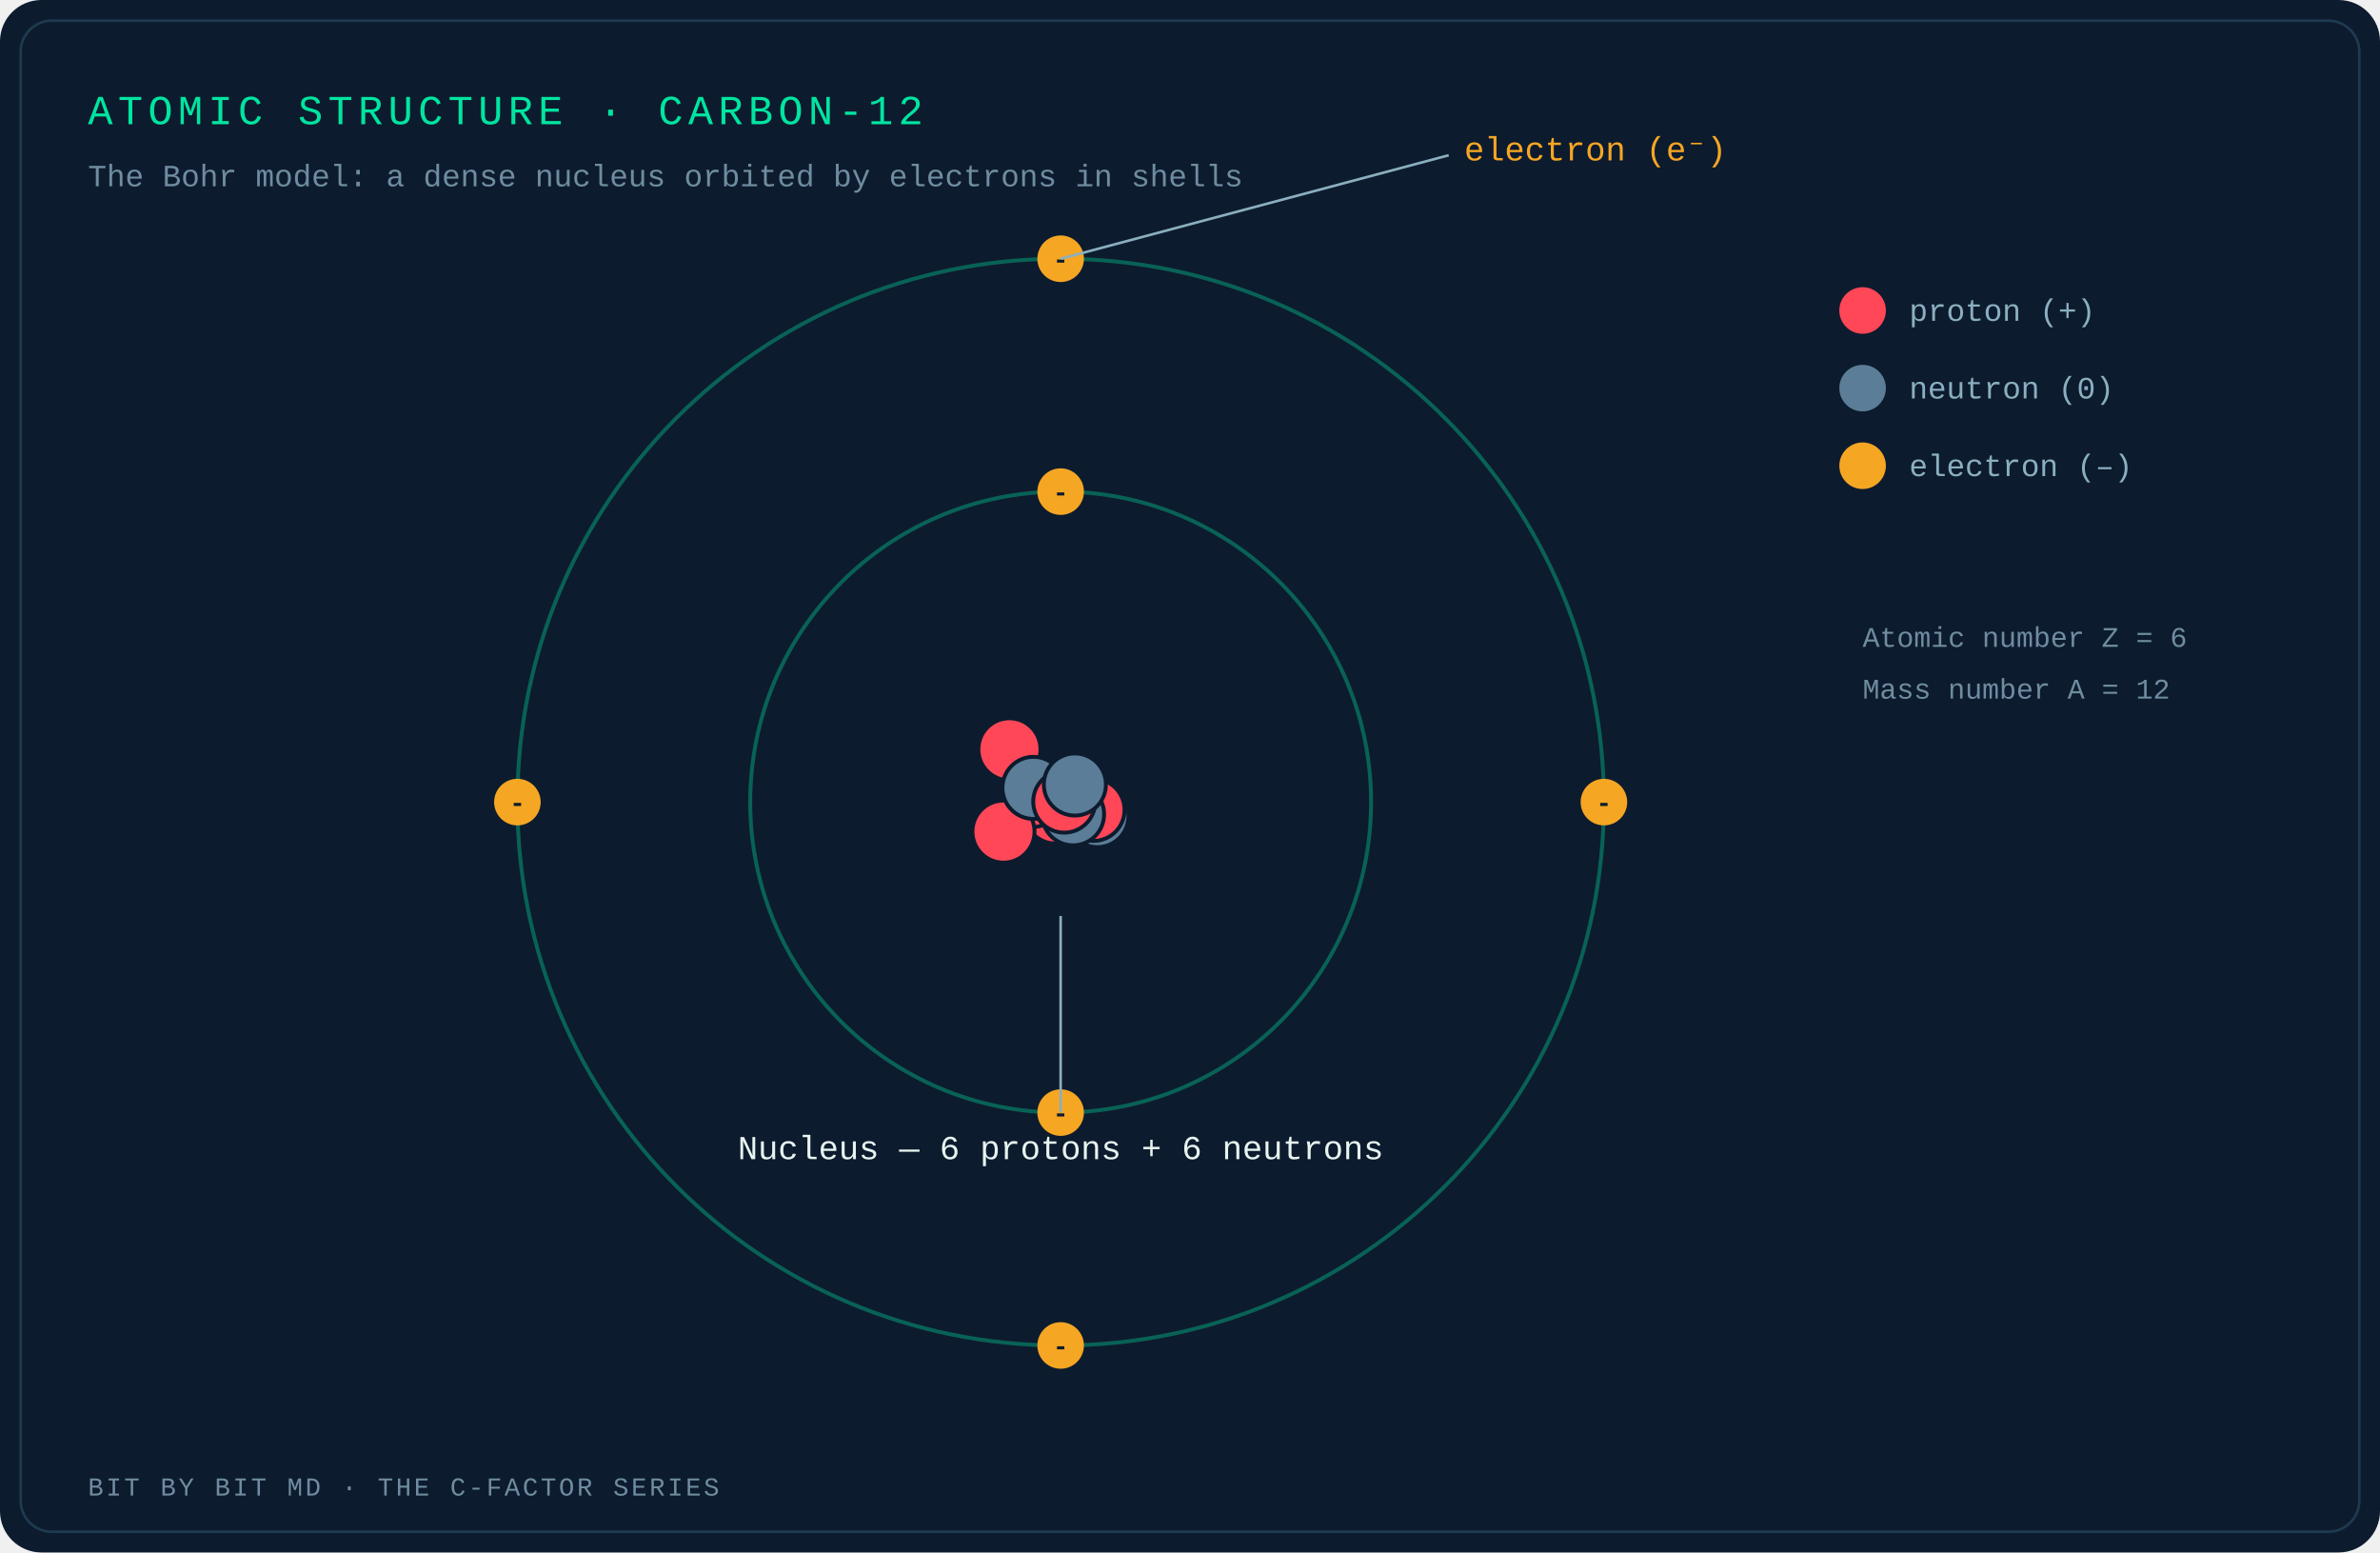
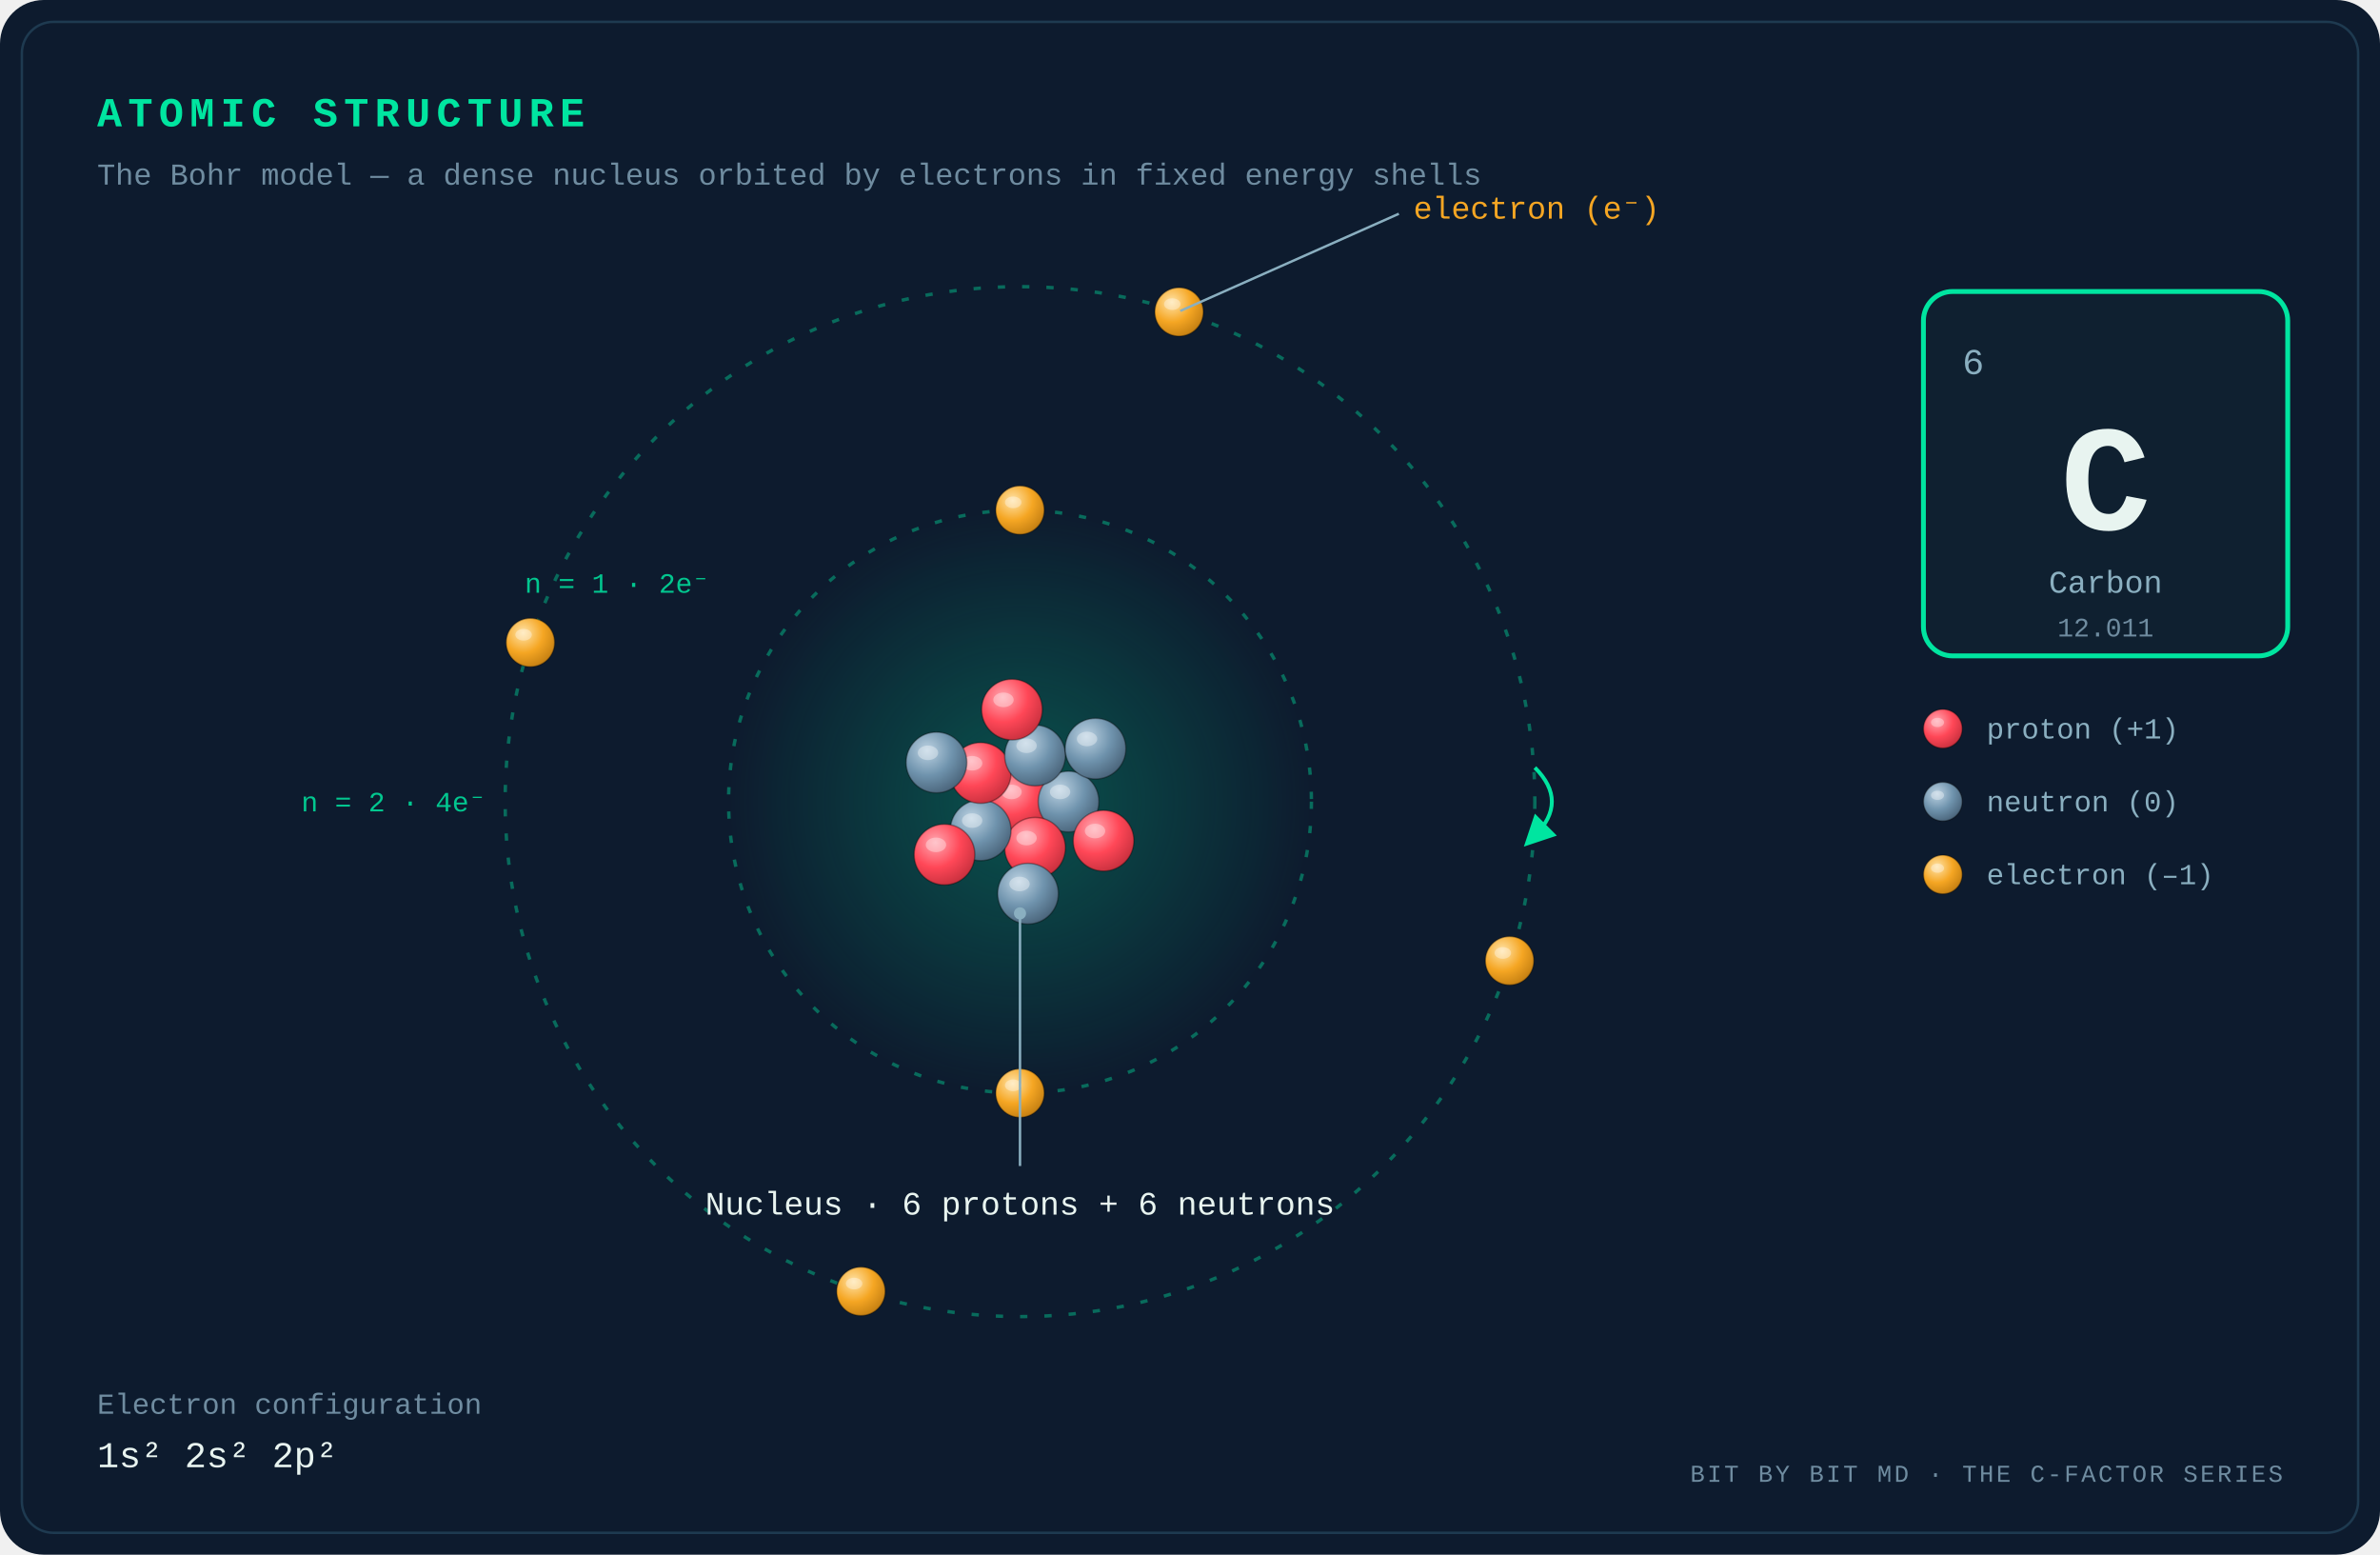
- <svg xmlns="http://www.w3.org/2000/svg" width="920" height="600" viewBox="0 0 920 600" font-family="Courier New, monospace">
-   <rect width="920" height="600" rx="16" fill="#0D1B2E" />
-   <rect x="8" y="8" width="904" height="584" rx="12" fill="none" stroke="#1E3A50" />
-   <text x="34" y="48" fill="#00E5A0" font-size="16" letter-spacing="2">ATOMIC STRUCTURE · CARBON-12</text>
-   <text x="34" y="72" fill="#6F8CA0" font-size="12">The Bohr model: a dense nucleus orbited by electrons in shells</text>
-   <circle cx="410" cy="310" r="120" fill="none" stroke="#00E5A0" stroke-opacity=".35" stroke-width="1.5" />
-   <circle cx="410.0" cy="190.0" r="9" fill="#F5A623" />
-   <text x="410.0" y="193.5" fill="#0D1B2E" font-size="10" text-anchor="middle" font-weight="bold">-</text>
-   <circle cx="410.0" cy="430.0" r="9" fill="#F5A623" />
-   <text x="410.0" y="433.5" fill="#0D1B2E" font-size="10" text-anchor="middle" font-weight="bold">-</text>
-   <circle cx="410" cy="310" r="210" fill="none" stroke="#00E5A0" stroke-opacity=".35" stroke-width="1.5" />
-   <circle cx="410.0" cy="100.0" r="9" fill="#F5A623" />
-   <text x="410.0" y="103.5" fill="#0D1B2E" font-size="10" text-anchor="middle" font-weight="bold">-</text>
-   <circle cx="620.0" cy="310.0" r="9" fill="#F5A623" />
-   <text x="620.0" y="313.5" fill="#0D1B2E" font-size="10" text-anchor="middle" font-weight="bold">-</text>
-   <circle cx="410.0" cy="520.0" r="9" fill="#F5A623" />
-   <text x="410.0" y="523.5" fill="#0D1B2E" font-size="10" text-anchor="middle" font-weight="bold">-</text>
-   <circle cx="200.0" cy="310.0" r="9" fill="#F5A623" />
-   <text x="200.0" y="313.5" fill="#0D1B2E" font-size="10" text-anchor="middle" font-weight="bold">-</text>
-   <circle cx="408.0" cy="314.0" r="12" fill="#FF4757" stroke="#0D1B2E" stroke-width="1.5" />
-   <circle cx="408.7" cy="308.2" r="12" fill="#5b7d97" stroke="#0D1B2E" stroke-width="1.5" />
-   <circle cx="399.3" cy="307.6" r="12" fill="#FF4757" stroke="#0D1B2E" stroke-width="1.5" />
-   <circle cx="424.2" cy="315.4" r="12" fill="#5b7d97" stroke="#0D1B2E" stroke-width="1.5" />
-   <circle cx="422.7" cy="313.0" r="12" fill="#FF4757" stroke="#0D1B2E" stroke-width="1.5" />
-   <circle cx="412.5" cy="311.2" r="12" fill="#5b7d97" stroke="#0D1B2E" stroke-width="1.5" />
-   <circle cx="387.9" cy="321.4" r="12" fill="#FF4757" stroke="#0D1B2E" stroke-width="1.5" />
-   <circle cx="414.8" cy="314.7" r="12" fill="#5b7d97" stroke="#0D1B2E" stroke-width="1.5" />
-   <circle cx="390.2" cy="289.6" r="12" fill="#FF4757" stroke="#0D1B2E" stroke-width="1.5" />
-   <circle cx="399.5" cy="304.5" r="12" fill="#5b7d97" stroke="#0D1B2E" stroke-width="1.5" />
-   <circle cx="411.4" cy="309.8" r="12" fill="#FF4757" stroke="#0D1B2E" stroke-width="1.5" />
-   <circle cx="415.5" cy="303.2" r="12" fill="#5b7d97" stroke="#0D1B2E" stroke-width="1.5" />
-   <line x1="410" y1="354" x2="410" y2="430" stroke="#8AAFC0" stroke-width="1" />
-   <text x="410" y="448" fill="#E8F4F0" font-size="13" text-anchor="middle">Nucleus — 6 protons + 6 neutrons</text>
-   <line x1="410" y1="100" x2="560" y2="60" stroke="#8AAFC0" stroke-width="1" />
-   <text x="566" y="62" fill="#F5A623" font-size="13">electron (e⁻)</text>
-   <circle cx="720" cy="120" r="9" fill="#FF4757" />
-   <text x="738" y="124" fill="#8AAFC0" font-size="12">proton (+)</text>
-   <circle cx="720" cy="150" r="9" fill="#5b7d97" />
-   <text x="738" y="154" fill="#8AAFC0" font-size="12">neutron (0)</text>
-   <circle cx="720" cy="180" r="9" fill="#F5A623" />
-   <text x="738" y="184" fill="#8AAFC0" font-size="12">electron (–)</text>
-   <text x="720" y="250" fill="#6F8CA0" font-size="11">Atomic number Z = 6</text>
-   <text x="720" y="270" fill="#6F8CA0" font-size="11">Mass number A = 12</text>
-   <text x="34" y="578" fill="#6F8CA0" font-size="10" letter-spacing="1">BIT BY BIT MD · THE C-FACTOR SERIES</text>
+ <svg xmlns="http://www.w3.org/2000/svg" width="980" height="640" viewBox="0 0 980 640" font-family="Courier New, monospace">
+   <defs>
+     <radialGradient id="gNuc" cx="50%" cy="42%" r="60%">
+       <stop offset="0%" stop-color="#1a3a4a" />
+       <stop offset="100%" stop-color="#0D1B2E" />
+     </radialGradient>
+     <radialGradient id="gP" cx="35%" cy="30%" r="75%">
+       <stop offset="0%" stop-color="#ffa6b0" />
+       <stop offset="0%" stop-color="#ffa6b0" />
+       <stop offset="55%" stop-color="#FF4757" />
+       <stop offset="100%" stop-color="#c8303e" />
+     </radialGradient>
+     <radialGradient id="gN" cx="35%" cy="30%" r="75%">
+       <stop offset="0%" stop-color="#bcd2e2" />
+       <stop offset="55%" stop-color="#6f93ad" />
+       <stop offset="100%" stop-color="#4a647a" />
+     </radialGradient>
+     <radialGradient id="gE" cx="35%" cy="30%" r="75%">
+       <stop offset="0%" stop-color="#ffe3a8" />
+       <stop offset="55%" stop-color="#F5A623" />
+       <stop offset="100%" stop-color="#c47f12" />
+     </radialGradient>
+     <filter id="soft" x="-30%" y="-30%" width="160%" height="160%">
+       <feDropShadow dx="0" dy="3" stdDeviation="5" flood-color="#000" flood-opacity="0.45" />
+     </filter>
+     <radialGradient id="gGlowT" cx="50%" cy="50%" r="50%">
+       <stop offset="0%" stop-color="#00E5A0" stop-opacity=".28" />
+       <stop offset="100%" stop-color="#00E5A0" stop-opacity="0" />
+     </radialGradient>
+   </defs>
+   <rect width="980" height="640" rx="18" fill="#0D1B2E" />
+   <rect x="9" y="9" width="962" height="622" rx="13" fill="none" stroke="#1E3A50" />
+   <text x="40" y="52" fill="#00E5A0" font-size="17" letter-spacing="2.5" font-weight="bold">ATOMIC STRUCTURE</text>
+   <text x="40" y="76" fill="#6F8CA0" font-size="12.5">The Bohr model — a dense nucleus orbited by electrons in fixed energy shells</text>
+   <rect x="792" y="120" width="150" height="150" rx="12" fill="#0F2030" stroke="#00E5A0" stroke-width="2" />
+   <text x="808" y="154" fill="#8AAFC0" font-size="15">6</text>
+   <text x="867" y="218" fill="#E8F4F0" font-size="62" text-anchor="middle" font-weight="bold">C</text>
+   <text x="867" y="244" fill="#8AAFC0" font-size="13" text-anchor="middle">Carbon</text>
+   <text x="867" y="262" fill="#6F8CA0" font-size="11" text-anchor="middle">12.011</text>
+   <circle cx="420" cy="330" r="120" fill="url(#gGlowT)" />
+   <circle cx="420" cy="330" r="120" fill="none" stroke="#00E5A0" stroke-opacity=".4" stroke-width="1.4" stroke-dasharray="3 7" />
+   <circle cx="420" cy="330" r="212" fill="none" stroke="#00E5A0" stroke-opacity=".4" stroke-width="1.4" stroke-dasharray="3 7" />
+   <circle cx="420.0" cy="330.0" r="12.5" fill="url(#gP)" stroke="#00000055" stroke-width="0.6" />
+   <ellipse cx="416.5" cy="326.0" rx="4.2" ry="3.0" fill="#ffffff" opacity="0.35" />
+   <circle cx="440.0" cy="330.0" r="12.5" fill="url(#gN)" stroke="#00000055" stroke-width="0.6" />
+   <ellipse cx="436.5" cy="326.0" rx="4.2" ry="3.0" fill="#ffffff" opacity="0.35" />
+   <circle cx="426.2" cy="349.0" r="12.5" fill="url(#gP)" stroke="#00000055" stroke-width="0.6" />
+   <ellipse cx="422.7" cy="345.0" rx="4.2" ry="3.0" fill="#ffffff" opacity="0.35" />
+   <circle cx="403.8" cy="341.8" r="12.5" fill="url(#gN)" stroke="#00000055" stroke-width="0.6" />
+   <ellipse cx="400.3" cy="337.8" rx="4.2" ry="3.0" fill="#ffffff" opacity="0.35" />
+   <circle cx="403.8" cy="318.2" r="12.5" fill="url(#gP)" stroke="#00000055" stroke-width="0.6" />
+   <ellipse cx="400.3" cy="314.2" rx="4.2" ry="3.0" fill="#ffffff" opacity="0.35" />
+   <circle cx="426.2" cy="311.0" r="12.5" fill="url(#gN)" stroke="#00000055" stroke-width="0.6" />
+   <ellipse cx="422.7" cy="307.0" rx="4.2" ry="3.0" fill="#ffffff" opacity="0.35" />
+   <circle cx="454.4" cy="346.1" r="12.5" fill="url(#gP)" stroke="#00000055" stroke-width="0.6" />
+   <ellipse cx="450.9" cy="342.1" rx="4.2" ry="3.0" fill="#ffffff" opacity="0.35" />
+   <circle cx="423.3" cy="367.9" r="12.5" fill="url(#gN)" stroke="#00000055" stroke-width="0.6" />
+   <ellipse cx="419.8" cy="363.9" rx="4.2" ry="3.0" fill="#ffffff" opacity="0.35" />
+   <circle cx="388.9" cy="351.8" r="12.5" fill="url(#gP)" stroke="#00000055" stroke-width="0.6" />
+   <ellipse cx="385.4" cy="347.8" rx="4.2" ry="3.0" fill="#ffffff" opacity="0.35" />
+   <circle cx="385.6" cy="313.9" r="12.5" fill="url(#gN)" stroke="#00000055" stroke-width="0.6" />
+   <ellipse cx="382.1" cy="309.9" rx="4.2" ry="3.0" fill="#ffffff" opacity="0.35" />
+   <circle cx="416.7" cy="292.1" r="12.5" fill="url(#gP)" stroke="#00000055" stroke-width="0.6" />
+   <ellipse cx="413.2" cy="288.1" rx="4.2" ry="3.0" fill="#ffffff" opacity="0.35" />
+   <circle cx="451.1" cy="308.2" r="12.5" fill="url(#gN)" stroke="#00000055" stroke-width="0.6" />
+   <ellipse cx="447.6" cy="304.2" rx="4.2" ry="3.0" fill="#ffffff" opacity="0.35" />
+   <circle cx="420.0" cy="210.0" r="10" fill="url(#gE)" stroke="#00000055" stroke-width="0.6" />
+   <ellipse cx="417.2" cy="206.8" rx="3.4" ry="2.4" fill="#ffffff" opacity="0.35" />
+   <circle cx="420.0" cy="450.0" r="10" fill="url(#gE)" stroke="#00000055" stroke-width="0.6" />
+   <ellipse cx="417.2" cy="446.8" rx="3.4" ry="2.4" fill="#ffffff" opacity="0.35" />
+   <circle cx="485.5" cy="128.4" r="10" fill="url(#gE)" stroke="#00000055" stroke-width="0.6" />
+   <ellipse cx="482.7" cy="125.2" rx="3.4" ry="2.4" fill="#ffffff" opacity="0.35" />
+   <circle cx="621.6" cy="395.5" r="10" fill="url(#gE)" stroke="#00000055" stroke-width="0.6" />
+   <ellipse cx="618.8" cy="392.3" rx="3.4" ry="2.4" fill="#ffffff" opacity="0.35" />
+   <circle cx="354.5" cy="531.6" r="10" fill="url(#gE)" stroke="#00000055" stroke-width="0.6" />
+   <ellipse cx="351.7" cy="528.4" rx="3.4" ry="2.4" fill="#ffffff" opacity="0.35" />
+   <circle cx="218.4" cy="264.5" r="10" fill="url(#gE)" stroke="#00000055" stroke-width="0.6" />
+   <ellipse cx="215.6" cy="261.3" rx="3.4" ry="2.4" fill="#ffffff" opacity="0.35" />
+   <path d="M 632 316 q 14 14 0 28" fill="none" stroke="#00E5A0" stroke-width="1.6" marker-end="url(#ah)" />
+   <defs>
+     <marker id="ah" markerWidth="8" markerHeight="8" refX="4" refY="4" orient="auto">
+       <path d="M0 0 L8 4 L0 8 z" fill="#00E5A0" />
+     </marker>
+   </defs>
+   <line x1="420" y1="376" x2="420" y2="480" stroke="#8AAFC0" />
+   <circle cx="420" cy="376" r="2.5" fill="#8AAFC0" />
+   <text x="420" y="500" fill="#E8F4F0" font-size="13.5" text-anchor="middle">Nucleus · 6 protons + 6 neutrons</text>
+   <line x1="486" y1="128" x2="576" y2="88" stroke="#8AAFC0" />
+   <text x="582" y="90" fill="#F5A623" font-size="13">electron (e⁻)</text>
+   <text x="200" y="334" fill="#00E5A0" font-size="11.5" text-anchor="end" opacity=".85">n = 2  ·  4e⁻</text>
+   <text x="292" y="244" fill="#00E5A0" font-size="11.5" text-anchor="end" opacity=".85">n = 1  ·  2e⁻</text>
+   <circle cx="800.0" cy="300.0" r="8" fill="url(#gP)" stroke="#00000055" stroke-width="0.6" />
+   <ellipse cx="797.8" cy="297.4" rx="2.7" ry="1.9" fill="#ffffff" opacity="0.35" />
+   <text x="818" y="304" fill="#8AAFC0" font-size="12">proton  (+1)</text>
+   <circle cx="800.0" cy="330.0" r="8" fill="url(#gN)" stroke="#00000055" stroke-width="0.6" />
+   <ellipse cx="797.8" cy="327.4" rx="2.7" ry="1.9" fill="#ffffff" opacity="0.35" />
+   <text x="818" y="334" fill="#8AAFC0" font-size="12">neutron  (0)</text>
+   <circle cx="800.0" cy="360.0" r="8" fill="url(#gE)" stroke="#00000055" stroke-width="0.6" />
+   <ellipse cx="797.8" cy="357.4" rx="2.7" ry="1.9" fill="#ffffff" opacity="0.35" />
+   <text x="818" y="364" fill="#8AAFC0" font-size="12">electron  (–1)</text>
+   <text x="40" y="582" fill="#6F8CA0" font-size="12">Electron configuration</text>
+   <text x="40" y="604" fill="#E8F4F0" font-size="15">1s² 2s² 2p²</text>
+   <text x="940" y="610" fill="#6F8CA0" font-size="10" text-anchor="end" letter-spacing="1">BIT BY BIT MD · THE C-FACTOR SERIES</text>
</svg>
